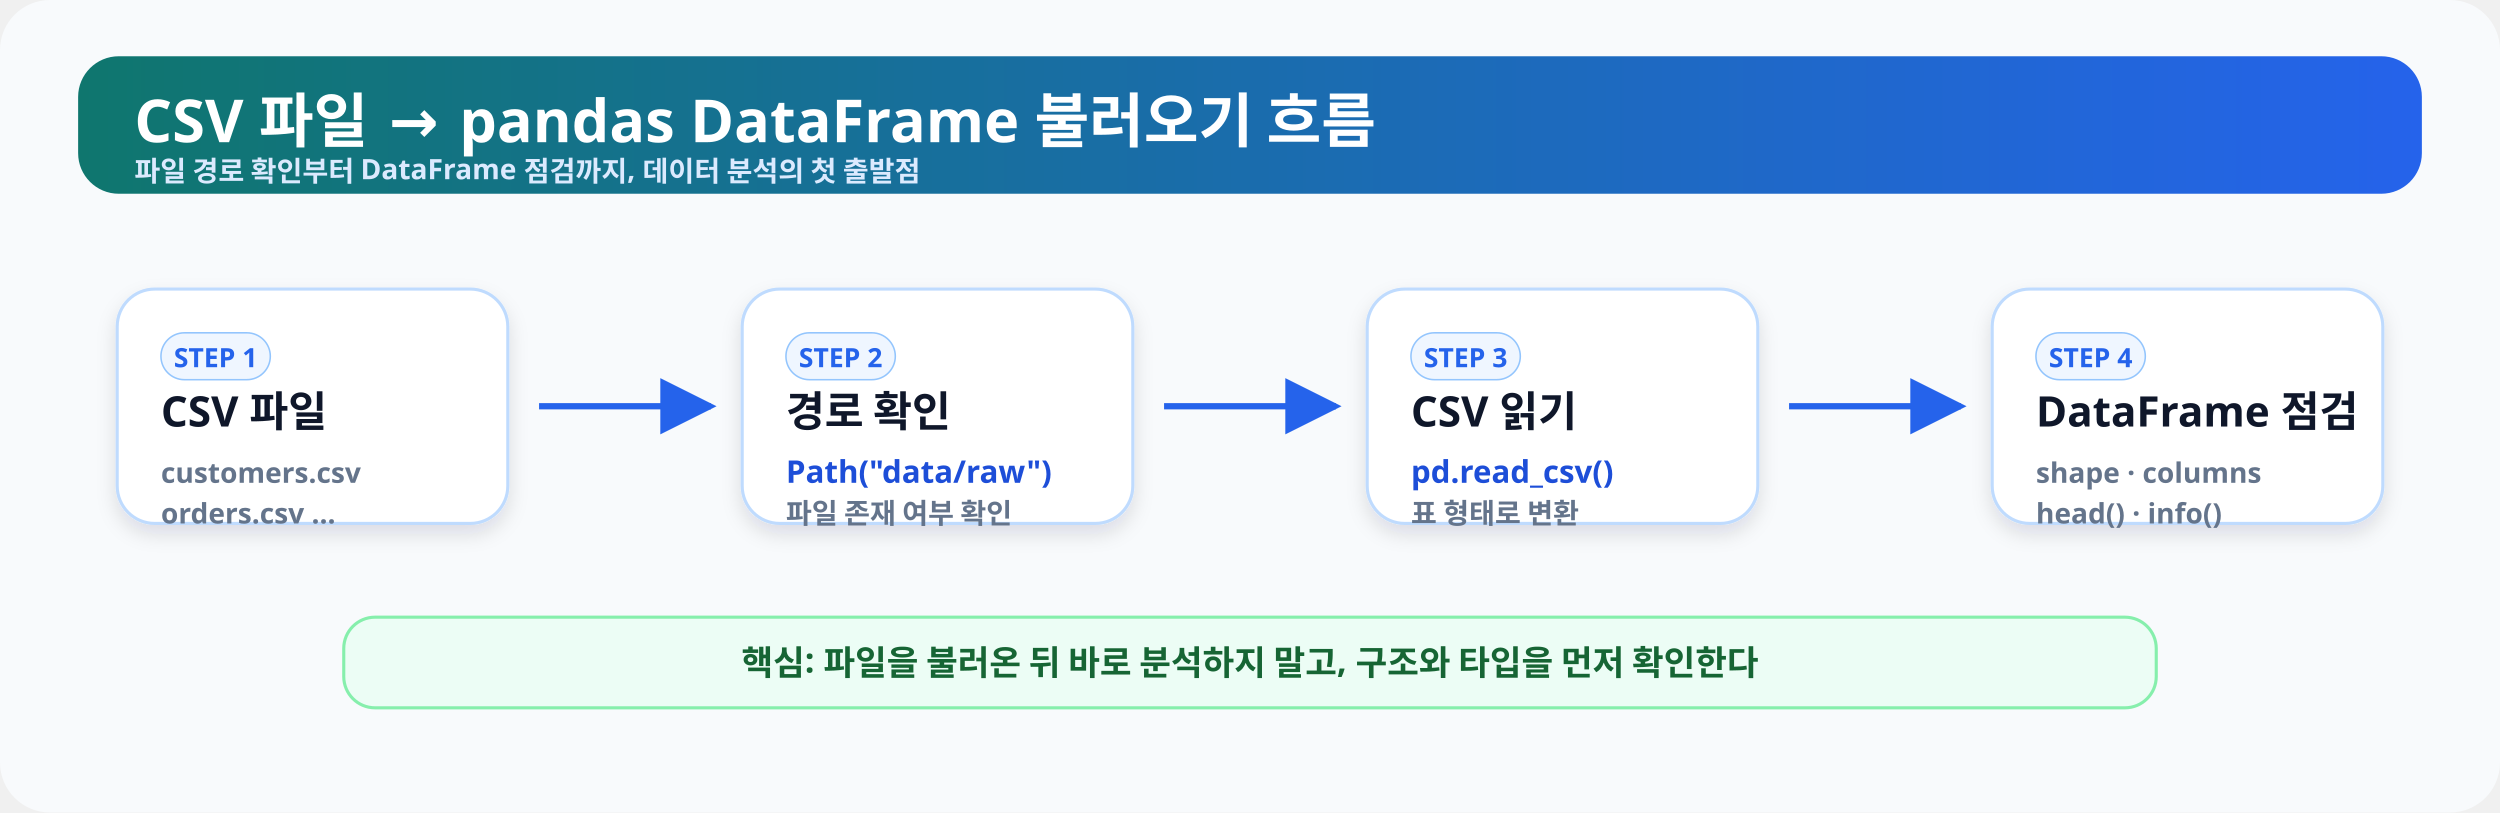
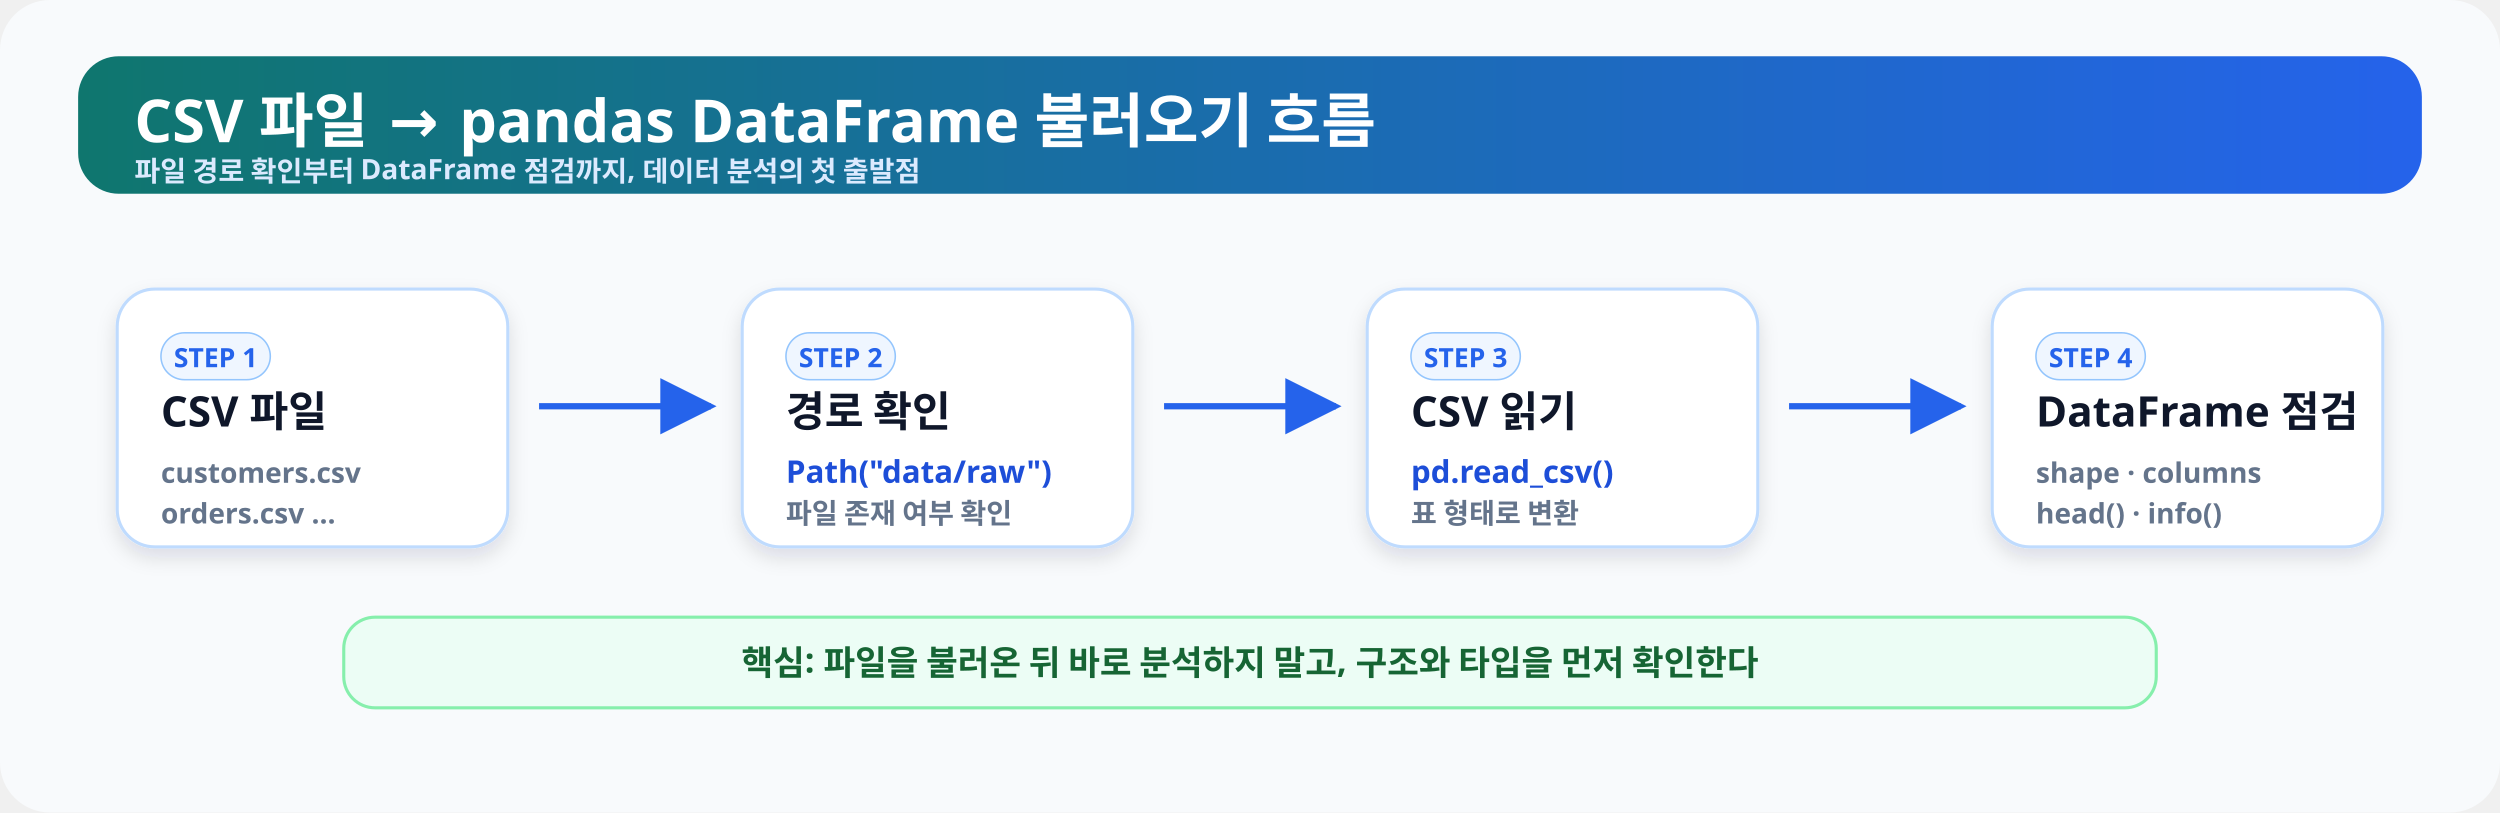
<svg xmlns="http://www.w3.org/2000/svg" width="1600" height="520" viewBox="0 0 1600 520" role="img" aria-labelledby="title desc">
  <defs>
    <marker id="arrow" viewBox="0 0 10 10" refX="9" refY="5" markerWidth="9" markerHeight="9" orient="auto">
      <path d="M0 0L10 5L0 10Z" fill="#2563eb" />
    </marker>
    <filter id="shadow" x="-20%" y="-20%" width="140%" height="140%">
      <feDropShadow dx="0" dy="6" stdDeviation="6" flood-color="#0f172a" flood-opacity="0.12" />
    </filter>
    <linearGradient id="head" x1="0" x2="1">
      <stop offset="0" stop-color="#0f766e" />
      <stop offset="1" stop-color="#2563eb" />
    </linearGradient>
    <style>
      .bg{fill:#f8fafc}.h{fill:url(#head)}.box{fill:#fff;stroke:#bfdbfe;stroke-width:2;filter:url(#shadow)}
      text{font-family:'Pretendard','Noto Sans KR','Apple SD Gothic Neo',sans-serif}.t{font-size:38px;font-weight:800;fill:#fff}.s{font-size:18px;font-weight:600;fill:#dbeafe}
      .bt{font-size:27px;font-weight:800;fill:#0f172a}.bd{font-size:18px;font-weight:600;fill:#64748b}.code{font-size:20px;font-weight:800;fill:#1d4ed8}.arr{stroke:#2563eb;stroke-width:4;fill:none;marker-end:url(#arrow)}
      .pill{fill:#eff6ff;stroke:#93c5fd}.pt{font-size:17px;font-weight:800;fill:#2563eb}
    </style>
  </defs>
  <rect class="bg" width="1600" height="520" rx="32" />
  <rect class="h" x="50" y="36" width="1500" height="88" rx="26" />
  <text class="t" x="86" y="91">CSV 파일 → pandas DataFrame 불러오기 흐름</text>
  <text class="s" x="86" y="116">파일 경로 확인부터 DataFrame 점검까지, 데이터 분석의 첫 출발점</text>
  <g transform="translate(75 185)">
-     <rect class="box" width="250" height="150" rx="24" />
+     <rect class="box" width="250" height="165" rx="24" />
    <rect class="pill" x="28" y="28" width="70" height="30" rx="15" />
    <text class="pt" x="63" y="50" text-anchor="middle">STEP 1</text>
    <text class="bt" x="28" y="88">CSV 파일</text>
    <text class="bd" x="28" y="124">customers.csv</text>
    <text class="bd" x="28" y="150">orders.csv ...</text>
  </g>
  <path class="arr" d="M345 260H455" />
  <g transform="translate(475 185)">
-     <rect class="box" width="250" height="150" rx="24" />
+     <rect class="box" width="250" height="165" rx="24" />
    <rect class="pill" x="28" y="28" width="70" height="30" rx="15" />
    <text class="pt" x="63" y="50" text-anchor="middle">STEP 2</text>
    <text class="bt" x="28" y="88">경로 확인</text>
    <text class="code" x="28" y="124">Path("data/raw")</text>
    <text class="bd" x="28" y="150">파일 존재 여부 확인</text>
  </g>
  <path class="arr" d="M745 260H855" />
  <g transform="translate(875 185)">
-     <rect class="box" width="250" height="150" rx="24" />
+     <rect class="box" width="250" height="165" rx="24" />
    <rect class="pill" x="28" y="28" width="70" height="30" rx="15" />
    <text class="pt" x="63" y="50" text-anchor="middle">STEP 3</text>
    <text class="bt" x="28" y="88">CSV 읽기</text>
    <text class="code" x="28" y="124">pd.read_csv()</text>
    <text class="bd" x="28" y="150">표 형태로 변환</text>
  </g>
  <path class="arr" d="M1145 260H1255" />
  <g transform="translate(1275 185)">
-     <rect class="box" width="250" height="150" rx="24" />
+     <rect class="box" width="250" height="165" rx="24" />
    <rect class="pill" x="28" y="28" width="70" height="30" rx="15" />
    <text class="pt" x="63" y="50" text-anchor="middle">STEP 4</text>
    <text class="bt" x="28" y="88">DataFrame 점검</text>
    <text class="bd" x="28" y="124">shape · columns</text>
    <text class="bd" x="28" y="150">head() · info()</text>
  </g>
  <rect x="220" y="395" width="1160" height="58" rx="20" fill="#ecfdf5" stroke="#86efac" stroke-width="2" />
  <text x="800" y="432" text-anchor="middle" font-size="22" font-weight="800" fill="#166534">핵심: 파일을 불러온 뒤 바로 분석하지 말고, 구조와 타입을 먼저 확인한다</text>
</svg>
